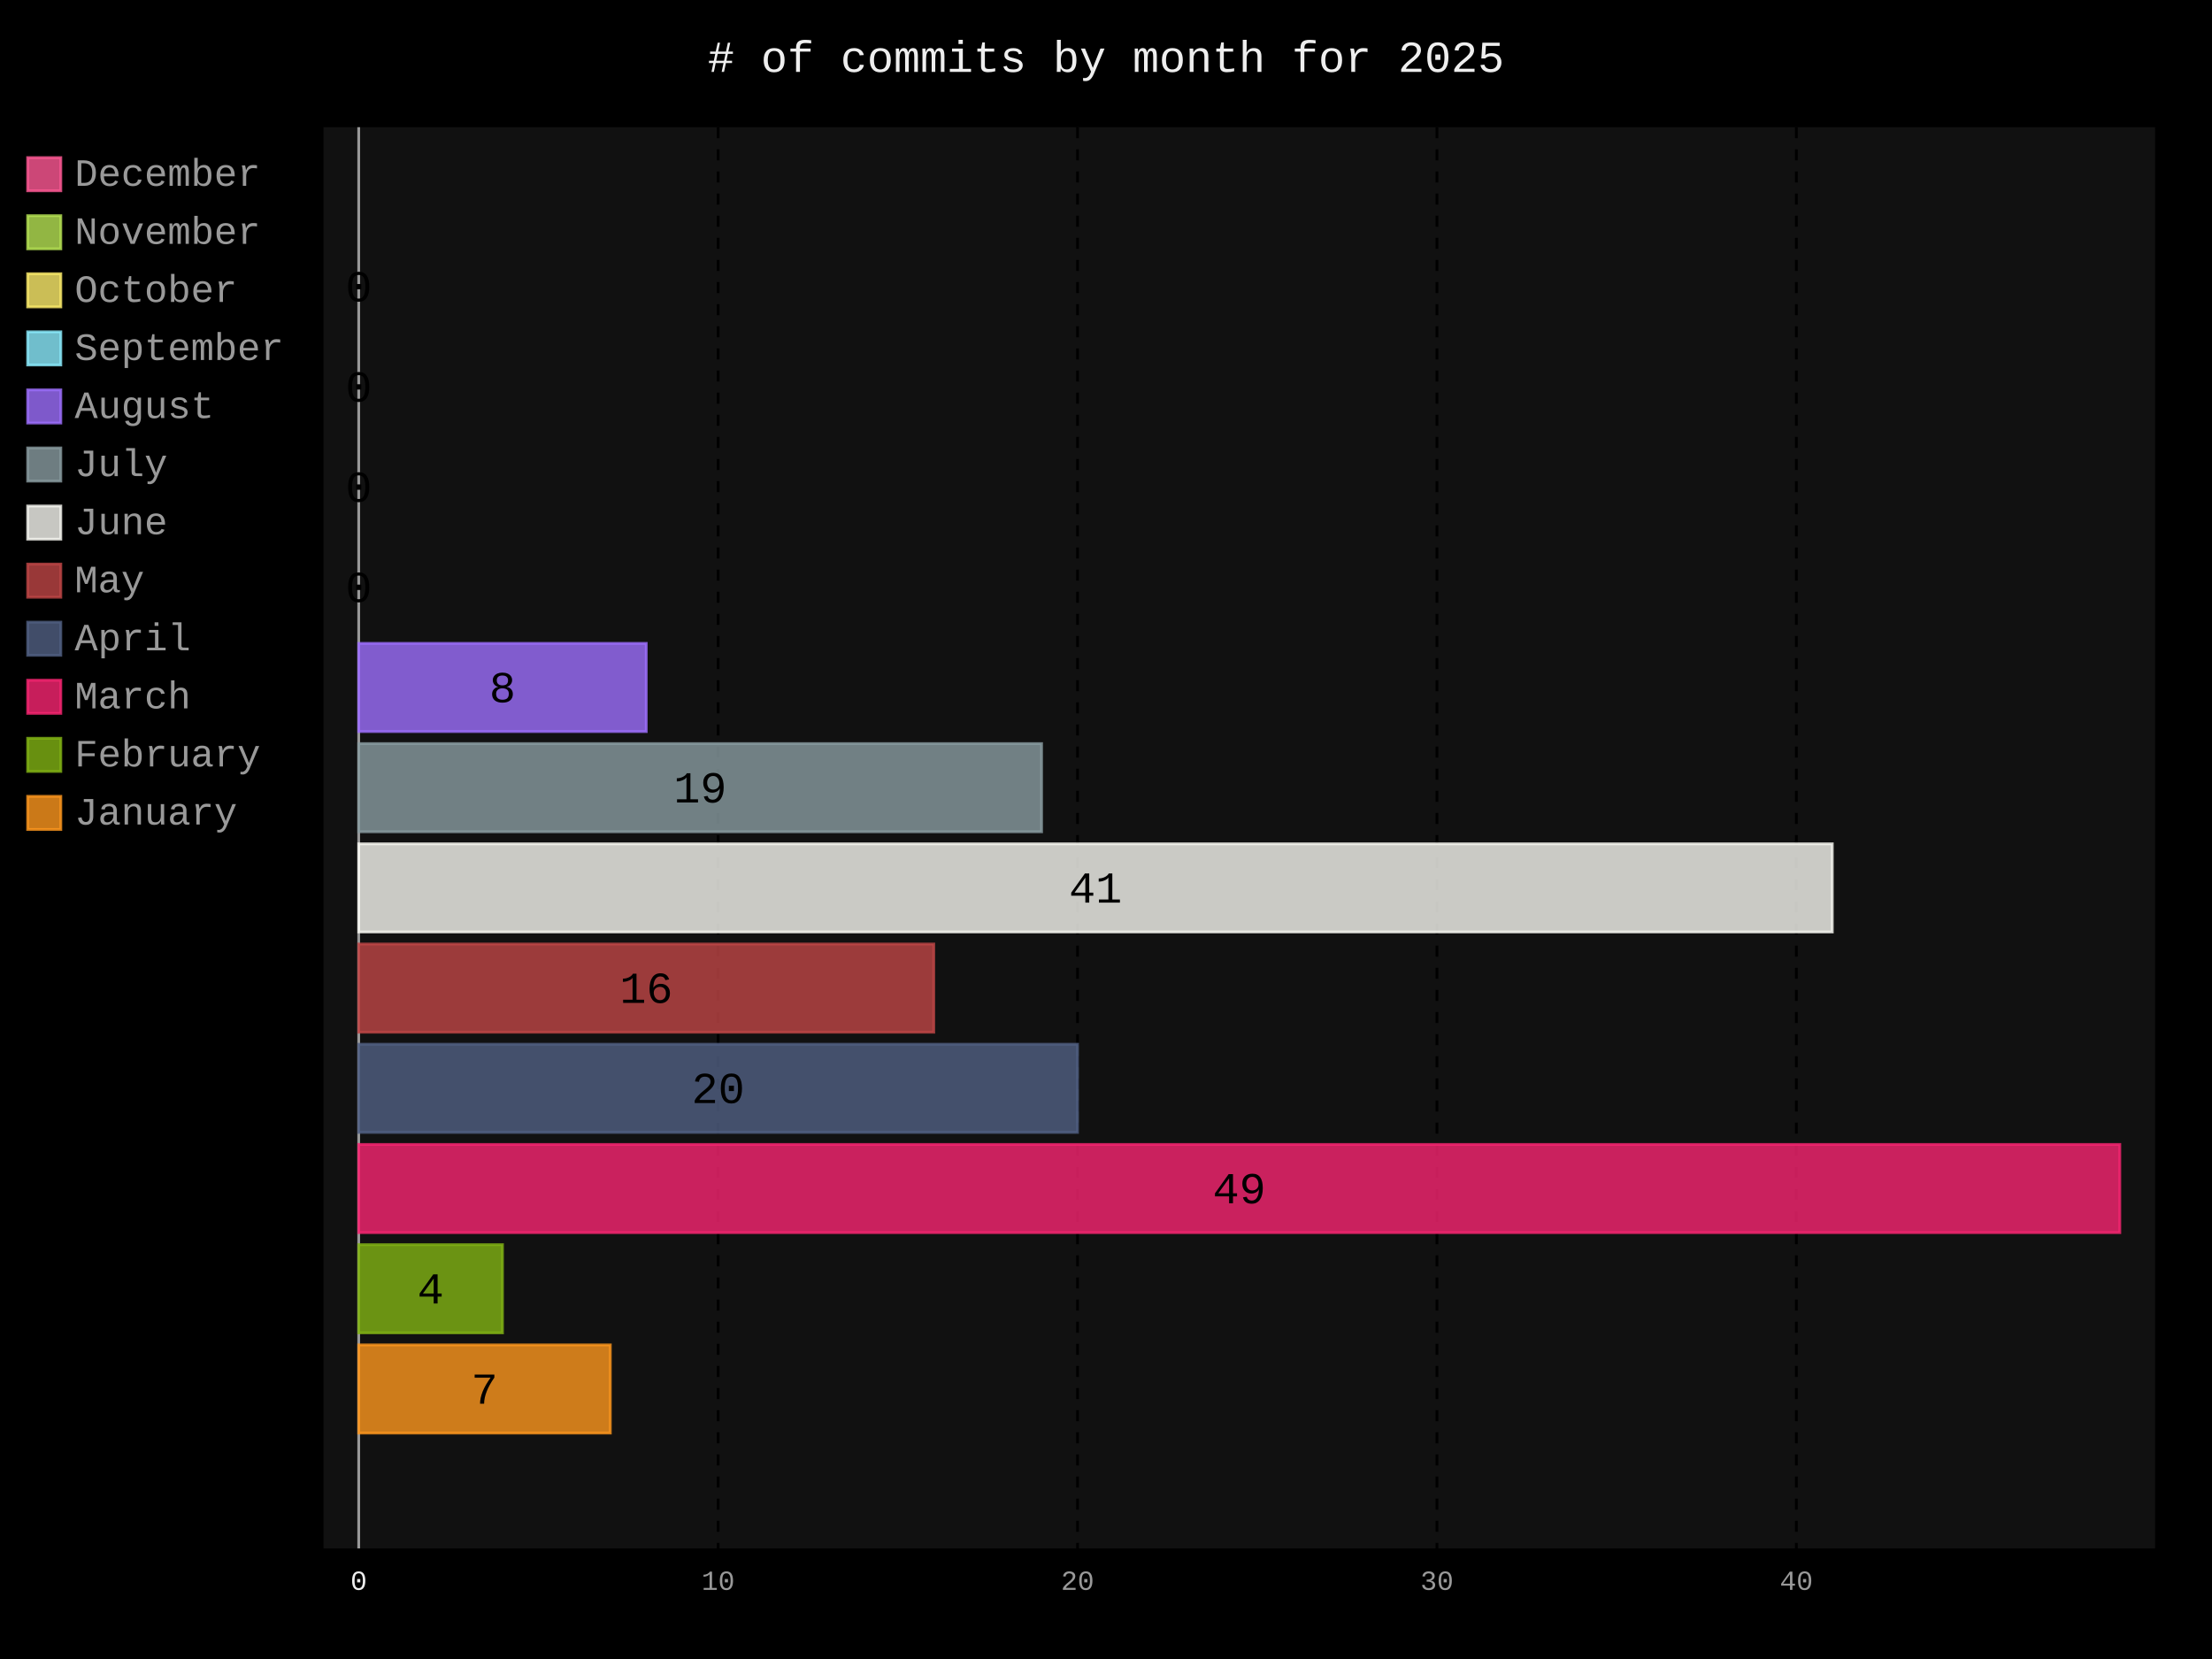
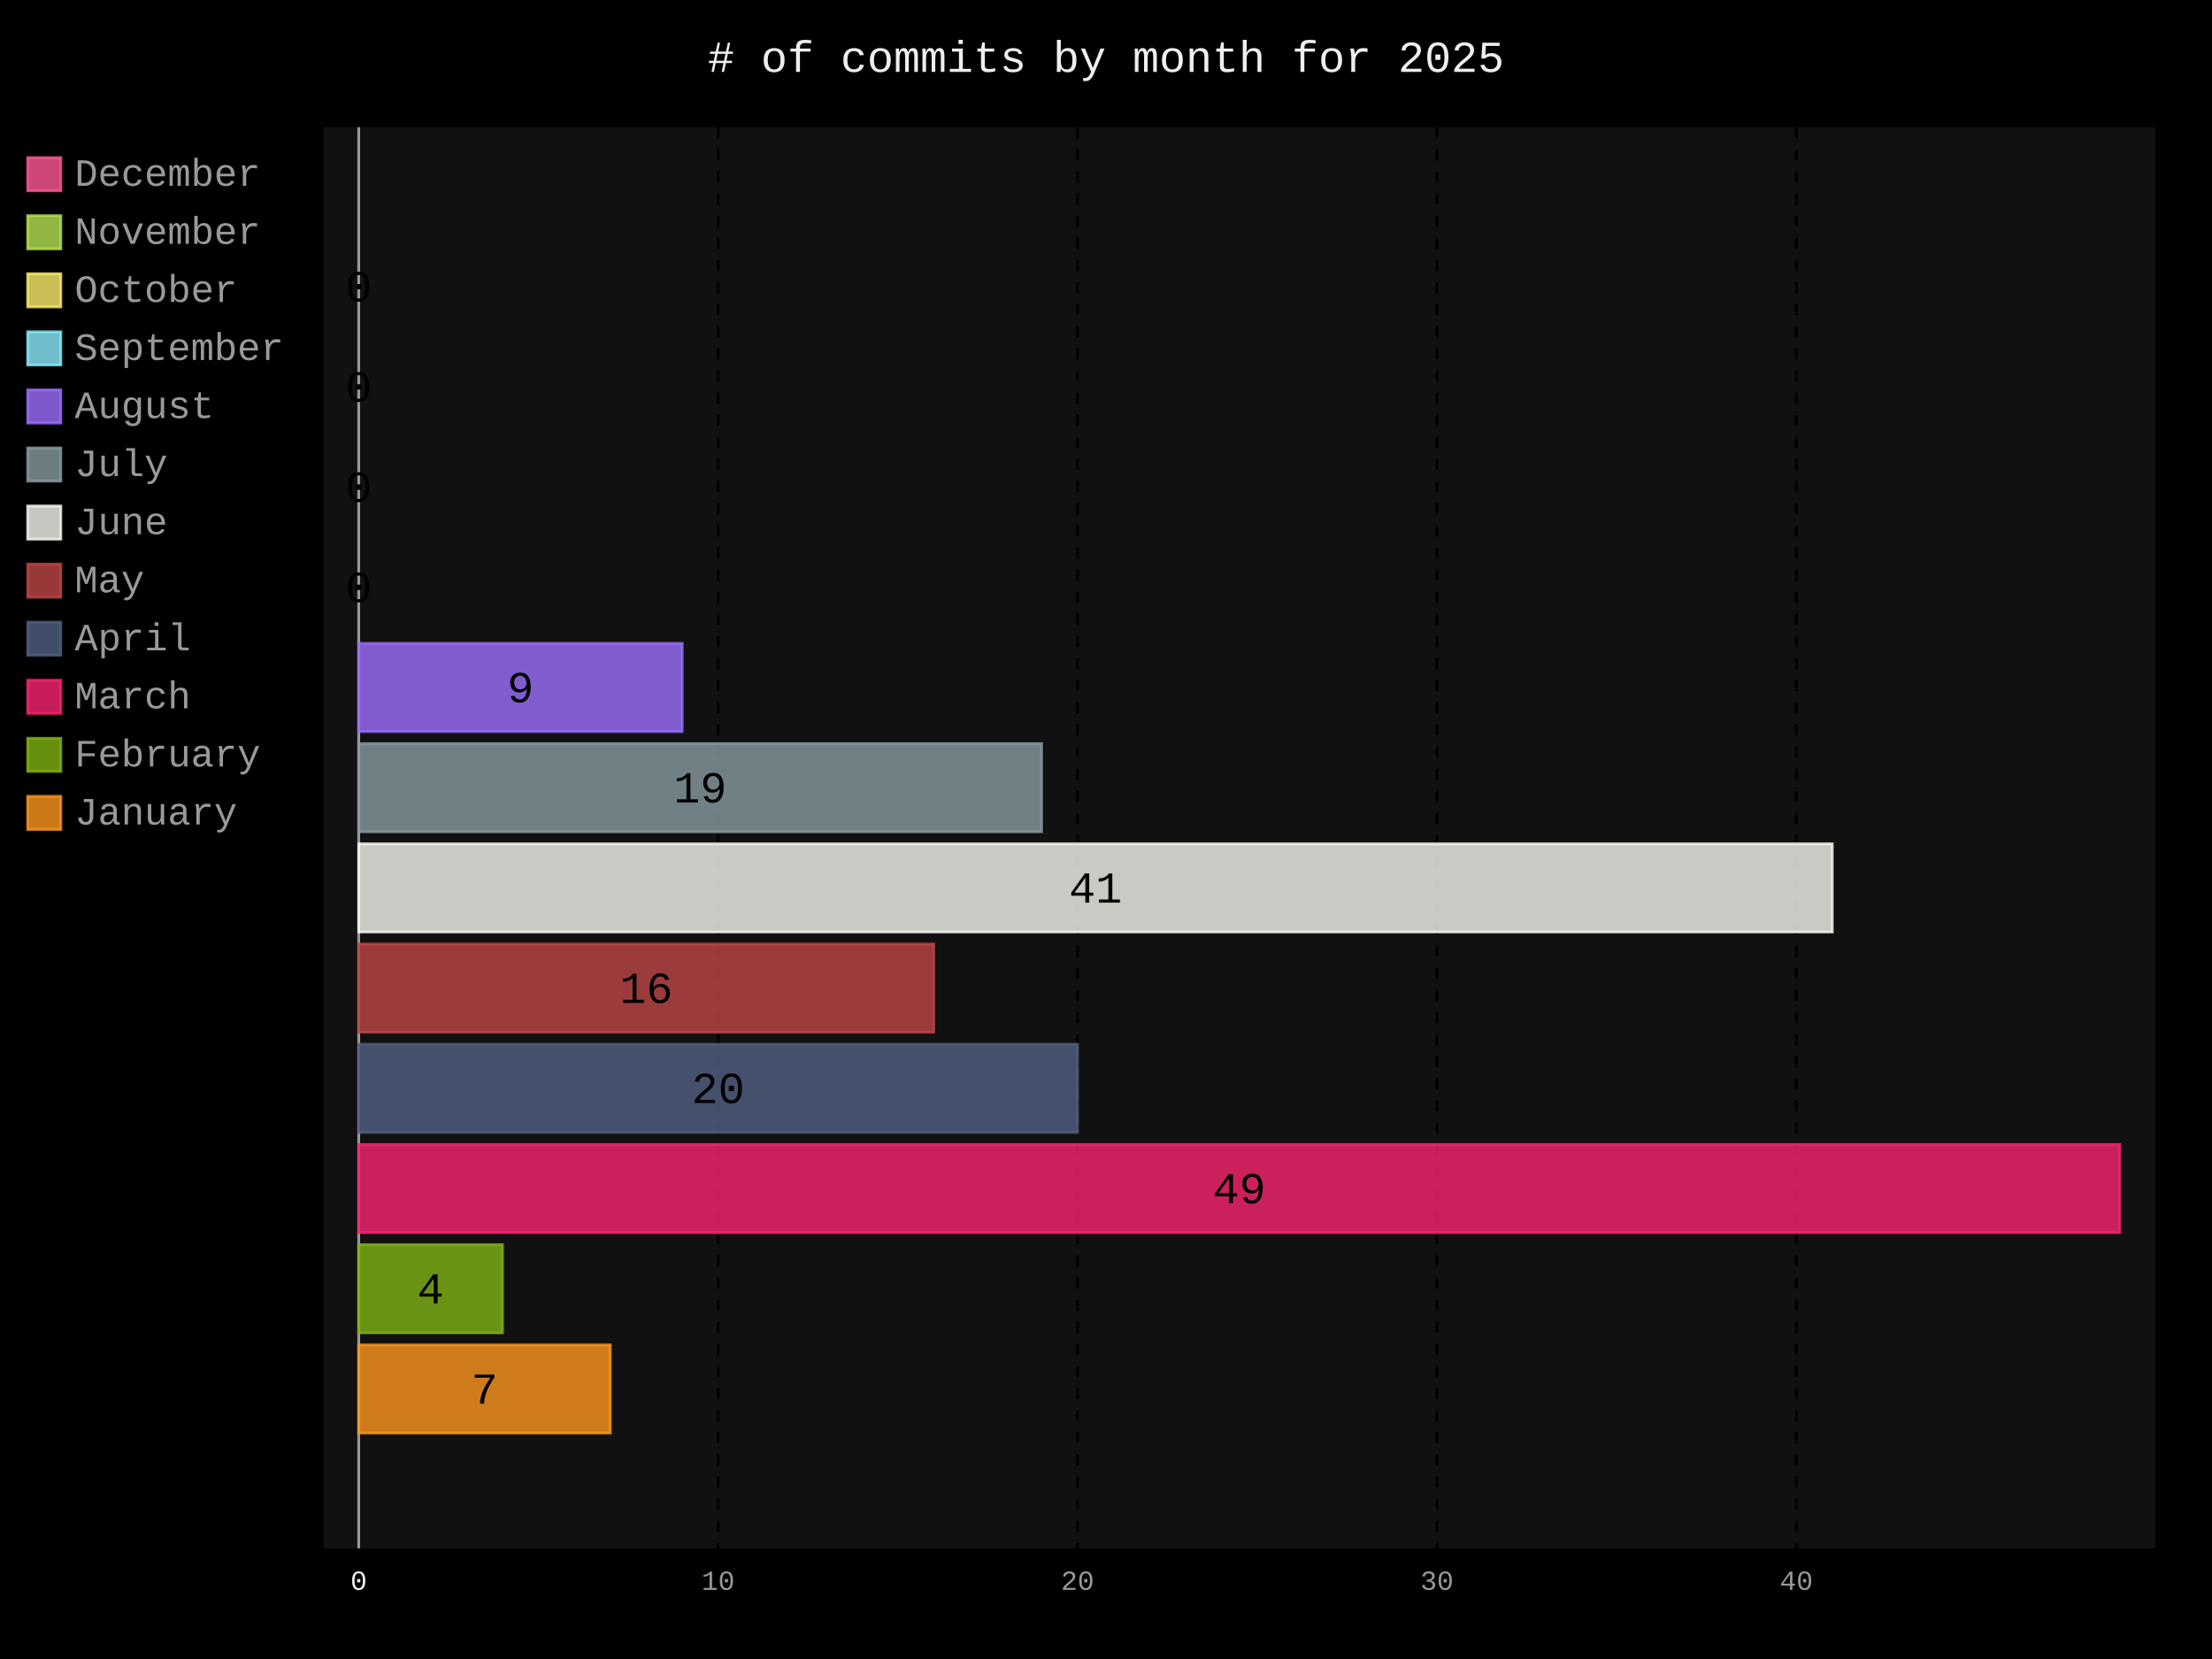
- <svg xmlns="http://www.w3.org/2000/svg" id="chart-ea6c69ba-9f2b-4f3f-91ac-5b44c53c3f7c" class="pygal-chart" viewBox="0 0 800 600">
+ <svg xmlns="http://www.w3.org/2000/svg" id="chart-ccdc4a74-6aa3-48b6-9986-2e81ab4ccd51" class="pygal-chart" viewBox="0 0 800 600">
  <defs>
-     <style type="text/css">#chart-ea6c69ba-9f2b-4f3f-91ac-5b44c53c3f7c{-webkit-user-select:none;-webkit-font-smoothing:antialiased;font-family:Consolas,"Liberation Mono",Menlo,Courier,monospace}#chart-ea6c69ba-9f2b-4f3f-91ac-5b44c53c3f7c .title{font-family:Consolas,"Liberation Mono",Menlo,Courier,monospace;font-size:16px}#chart-ea6c69ba-9f2b-4f3f-91ac-5b44c53c3f7c .legends .legend text{font-family:Consolas,"Liberation Mono",Menlo,Courier,monospace;font-size:14px}#chart-ea6c69ba-9f2b-4f3f-91ac-5b44c53c3f7c .axis text{font-family:Consolas,"Liberation Mono",Menlo,Courier,monospace;font-size:10px}#chart-ea6c69ba-9f2b-4f3f-91ac-5b44c53c3f7c .axis text.major{font-family:Consolas,"Liberation Mono",Menlo,Courier,monospace;font-size:10px}#chart-ea6c69ba-9f2b-4f3f-91ac-5b44c53c3f7c .text-overlay text.value{font-family:Consolas,"Liberation Mono",Menlo,Courier,monospace;font-size:16px}#chart-ea6c69ba-9f2b-4f3f-91ac-5b44c53c3f7c .text-overlay text.label{font-family:Consolas,"Liberation Mono",Menlo,Courier,monospace;font-size:10px}#chart-ea6c69ba-9f2b-4f3f-91ac-5b44c53c3f7c .tooltip{font-family:Consolas,"Liberation Mono",Menlo,Courier,monospace;font-size:14px}#chart-ea6c69ba-9f2b-4f3f-91ac-5b44c53c3f7c text.no_data{font-family:Consolas,"Liberation Mono",Menlo,Courier,monospace;font-size:64px}
- #chart-ea6c69ba-9f2b-4f3f-91ac-5b44c53c3f7c{background-color:black}#chart-ea6c69ba-9f2b-4f3f-91ac-5b44c53c3f7c path,#chart-ea6c69ba-9f2b-4f3f-91ac-5b44c53c3f7c line,#chart-ea6c69ba-9f2b-4f3f-91ac-5b44c53c3f7c rect,#chart-ea6c69ba-9f2b-4f3f-91ac-5b44c53c3f7c circle{-webkit-transition:250ms;-moz-transition:250ms;transition:250ms}#chart-ea6c69ba-9f2b-4f3f-91ac-5b44c53c3f7c .graph &gt; .background{fill:black}#chart-ea6c69ba-9f2b-4f3f-91ac-5b44c53c3f7c .plot &gt; .background{fill:#111}#chart-ea6c69ba-9f2b-4f3f-91ac-5b44c53c3f7c .graph{fill:#999}#chart-ea6c69ba-9f2b-4f3f-91ac-5b44c53c3f7c text.no_data{fill:#eee}#chart-ea6c69ba-9f2b-4f3f-91ac-5b44c53c3f7c .title{fill:#eee}#chart-ea6c69ba-9f2b-4f3f-91ac-5b44c53c3f7c .legends .legend text{fill:#999}#chart-ea6c69ba-9f2b-4f3f-91ac-5b44c53c3f7c .legends .legend:hover text{fill:#eee}#chart-ea6c69ba-9f2b-4f3f-91ac-5b44c53c3f7c .axis .line{stroke:#eee}#chart-ea6c69ba-9f2b-4f3f-91ac-5b44c53c3f7c .axis .guide.line{stroke:#555}#chart-ea6c69ba-9f2b-4f3f-91ac-5b44c53c3f7c .axis .major.line{stroke:#999}#chart-ea6c69ba-9f2b-4f3f-91ac-5b44c53c3f7c .axis text.major{fill:#eee}#chart-ea6c69ba-9f2b-4f3f-91ac-5b44c53c3f7c .axis.y .guides:hover .guide.line,#chart-ea6c69ba-9f2b-4f3f-91ac-5b44c53c3f7c .line-graph .axis.x .guides:hover .guide.line,#chart-ea6c69ba-9f2b-4f3f-91ac-5b44c53c3f7c .stackedline-graph .axis.x .guides:hover .guide.line,#chart-ea6c69ba-9f2b-4f3f-91ac-5b44c53c3f7c .xy-graph .axis.x .guides:hover .guide.line{stroke:#eee}#chart-ea6c69ba-9f2b-4f3f-91ac-5b44c53c3f7c .axis .guides:hover text{fill:#eee}#chart-ea6c69ba-9f2b-4f3f-91ac-5b44c53c3f7c .reactive{fill-opacity:.8;stroke-opacity:.8;stroke-width:1}#chart-ea6c69ba-9f2b-4f3f-91ac-5b44c53c3f7c .ci{stroke:#999}#chart-ea6c69ba-9f2b-4f3f-91ac-5b44c53c3f7c .reactive.active,#chart-ea6c69ba-9f2b-4f3f-91ac-5b44c53c3f7c .active .reactive{fill-opacity:.4;stroke-opacity:.9;stroke-width:4}#chart-ea6c69ba-9f2b-4f3f-91ac-5b44c53c3f7c .ci .reactive.active{stroke-width:1.5}#chart-ea6c69ba-9f2b-4f3f-91ac-5b44c53c3f7c .series text{fill:#eee}#chart-ea6c69ba-9f2b-4f3f-91ac-5b44c53c3f7c .tooltip rect{fill:#111;stroke:#eee;-webkit-transition:opacity 250ms;-moz-transition:opacity 250ms;transition:opacity 250ms}#chart-ea6c69ba-9f2b-4f3f-91ac-5b44c53c3f7c .tooltip .label{fill:#999}#chart-ea6c69ba-9f2b-4f3f-91ac-5b44c53c3f7c .tooltip .label{fill:#999}#chart-ea6c69ba-9f2b-4f3f-91ac-5b44c53c3f7c .tooltip .legend{font-size:.8em;fill:#555}#chart-ea6c69ba-9f2b-4f3f-91ac-5b44c53c3f7c .tooltip .x_label{font-size:.6em;fill:#eee}#chart-ea6c69ba-9f2b-4f3f-91ac-5b44c53c3f7c .tooltip .xlink{font-size:.5em;text-decoration:underline}#chart-ea6c69ba-9f2b-4f3f-91ac-5b44c53c3f7c .tooltip .value{font-size:1.5em}#chart-ea6c69ba-9f2b-4f3f-91ac-5b44c53c3f7c .bound{font-size:.5em}#chart-ea6c69ba-9f2b-4f3f-91ac-5b44c53c3f7c .max-value{font-size:.75em;fill:#555}#chart-ea6c69ba-9f2b-4f3f-91ac-5b44c53c3f7c .map-element{fill:#111;stroke:#555 !important}#chart-ea6c69ba-9f2b-4f3f-91ac-5b44c53c3f7c .map-element .reactive{fill-opacity:inherit;stroke-opacity:inherit}#chart-ea6c69ba-9f2b-4f3f-91ac-5b44c53c3f7c .color-0,#chart-ea6c69ba-9f2b-4f3f-91ac-5b44c53c3f7c .color-0 a:visited{stroke:#ff5995;fill:#ff5995}#chart-ea6c69ba-9f2b-4f3f-91ac-5b44c53c3f7c .color-1,#chart-ea6c69ba-9f2b-4f3f-91ac-5b44c53c3f7c .color-1 a:visited{stroke:#b6e354;fill:#b6e354}#chart-ea6c69ba-9f2b-4f3f-91ac-5b44c53c3f7c .color-2,#chart-ea6c69ba-9f2b-4f3f-91ac-5b44c53c3f7c .color-2 a:visited{stroke:#feed6c;fill:#feed6c}#chart-ea6c69ba-9f2b-4f3f-91ac-5b44c53c3f7c .color-3,#chart-ea6c69ba-9f2b-4f3f-91ac-5b44c53c3f7c .color-3 a:visited{stroke:#8cedff;fill:#8cedff}#chart-ea6c69ba-9f2b-4f3f-91ac-5b44c53c3f7c .color-4,#chart-ea6c69ba-9f2b-4f3f-91ac-5b44c53c3f7c .color-4 a:visited{stroke:#9e6ffe;fill:#9e6ffe}#chart-ea6c69ba-9f2b-4f3f-91ac-5b44c53c3f7c .color-5,#chart-ea6c69ba-9f2b-4f3f-91ac-5b44c53c3f7c .color-5 a:visited{stroke:#899ca1;fill:#899ca1}#chart-ea6c69ba-9f2b-4f3f-91ac-5b44c53c3f7c .color-6,#chart-ea6c69ba-9f2b-4f3f-91ac-5b44c53c3f7c .color-6 a:visited{stroke:#f8f8f2;fill:#f8f8f2}#chart-ea6c69ba-9f2b-4f3f-91ac-5b44c53c3f7c .color-7,#chart-ea6c69ba-9f2b-4f3f-91ac-5b44c53c3f7c .color-7 a:visited{stroke:#bf4646;fill:#bf4646}#chart-ea6c69ba-9f2b-4f3f-91ac-5b44c53c3f7c .color-8,#chart-ea6c69ba-9f2b-4f3f-91ac-5b44c53c3f7c .color-8 a:visited{stroke:#516083;fill:#516083}#chart-ea6c69ba-9f2b-4f3f-91ac-5b44c53c3f7c .color-9,#chart-ea6c69ba-9f2b-4f3f-91ac-5b44c53c3f7c .color-9 a:visited{stroke:#f92672;fill:#f92672}#chart-ea6c69ba-9f2b-4f3f-91ac-5b44c53c3f7c .color-10,#chart-ea6c69ba-9f2b-4f3f-91ac-5b44c53c3f7c .color-10 a:visited{stroke:#82b414;fill:#82b414}#chart-ea6c69ba-9f2b-4f3f-91ac-5b44c53c3f7c .color-11,#chart-ea6c69ba-9f2b-4f3f-91ac-5b44c53c3f7c .color-11 a:visited{stroke:#fd971f;fill:#fd971f}#chart-ea6c69ba-9f2b-4f3f-91ac-5b44c53c3f7c .text-overlay .color-0 text{fill:black}#chart-ea6c69ba-9f2b-4f3f-91ac-5b44c53c3f7c .text-overlay .color-1 text{fill:black}#chart-ea6c69ba-9f2b-4f3f-91ac-5b44c53c3f7c .text-overlay .color-2 text{fill:black}#chart-ea6c69ba-9f2b-4f3f-91ac-5b44c53c3f7c .text-overlay .color-3 text{fill:black}#chart-ea6c69ba-9f2b-4f3f-91ac-5b44c53c3f7c .text-overlay .color-4 text{fill:black}#chart-ea6c69ba-9f2b-4f3f-91ac-5b44c53c3f7c .text-overlay .color-5 text{fill:black}#chart-ea6c69ba-9f2b-4f3f-91ac-5b44c53c3f7c .text-overlay .color-6 text{fill:black}#chart-ea6c69ba-9f2b-4f3f-91ac-5b44c53c3f7c .text-overlay .color-7 text{fill:black}#chart-ea6c69ba-9f2b-4f3f-91ac-5b44c53c3f7c .text-overlay .color-8 text{fill:black}#chart-ea6c69ba-9f2b-4f3f-91ac-5b44c53c3f7c .text-overlay .color-9 text{fill:black}#chart-ea6c69ba-9f2b-4f3f-91ac-5b44c53c3f7c .text-overlay .color-10 text{fill:black}#chart-ea6c69ba-9f2b-4f3f-91ac-5b44c53c3f7c .text-overlay .color-11 text{fill:black}
- #chart-ea6c69ba-9f2b-4f3f-91ac-5b44c53c3f7c text.no_data{text-anchor:middle}#chart-ea6c69ba-9f2b-4f3f-91ac-5b44c53c3f7c .guide.line{fill:none}#chart-ea6c69ba-9f2b-4f3f-91ac-5b44c53c3f7c .centered{text-anchor:middle}#chart-ea6c69ba-9f2b-4f3f-91ac-5b44c53c3f7c .title{text-anchor:middle}#chart-ea6c69ba-9f2b-4f3f-91ac-5b44c53c3f7c .legends .legend text{fill-opacity:1}#chart-ea6c69ba-9f2b-4f3f-91ac-5b44c53c3f7c .axis.x text{text-anchor:middle}#chart-ea6c69ba-9f2b-4f3f-91ac-5b44c53c3f7c .axis.x:not(.web) text[transform]{text-anchor:start}#chart-ea6c69ba-9f2b-4f3f-91ac-5b44c53c3f7c .axis.x:not(.web) text[transform].backwards{text-anchor:end}#chart-ea6c69ba-9f2b-4f3f-91ac-5b44c53c3f7c .axis.y text{text-anchor:end}#chart-ea6c69ba-9f2b-4f3f-91ac-5b44c53c3f7c .axis.y text[transform].backwards{text-anchor:start}#chart-ea6c69ba-9f2b-4f3f-91ac-5b44c53c3f7c .axis.y2 text{text-anchor:start}#chart-ea6c69ba-9f2b-4f3f-91ac-5b44c53c3f7c .axis.y2 text[transform].backwards{text-anchor:end}#chart-ea6c69ba-9f2b-4f3f-91ac-5b44c53c3f7c .axis .guide.line{stroke-dasharray:4,4;stroke:black}#chart-ea6c69ba-9f2b-4f3f-91ac-5b44c53c3f7c .axis .major.guide.line{stroke-dasharray:6,6;stroke:black}#chart-ea6c69ba-9f2b-4f3f-91ac-5b44c53c3f7c .horizontal .axis.y .guide.line,#chart-ea6c69ba-9f2b-4f3f-91ac-5b44c53c3f7c .horizontal .axis.y2 .guide.line,#chart-ea6c69ba-9f2b-4f3f-91ac-5b44c53c3f7c .vertical .axis.x .guide.line{opacity:0}#chart-ea6c69ba-9f2b-4f3f-91ac-5b44c53c3f7c .horizontal .axis.always_show .guide.line,#chart-ea6c69ba-9f2b-4f3f-91ac-5b44c53c3f7c .vertical .axis.always_show .guide.line{opacity:1 !important}#chart-ea6c69ba-9f2b-4f3f-91ac-5b44c53c3f7c .axis.y .guides:hover .guide.line,#chart-ea6c69ba-9f2b-4f3f-91ac-5b44c53c3f7c .axis.y2 .guides:hover .guide.line,#chart-ea6c69ba-9f2b-4f3f-91ac-5b44c53c3f7c .axis.x .guides:hover .guide.line{opacity:1}#chart-ea6c69ba-9f2b-4f3f-91ac-5b44c53c3f7c .axis .guides:hover text{opacity:1}#chart-ea6c69ba-9f2b-4f3f-91ac-5b44c53c3f7c .nofill{fill:none}#chart-ea6c69ba-9f2b-4f3f-91ac-5b44c53c3f7c .subtle-fill{fill-opacity:.2}#chart-ea6c69ba-9f2b-4f3f-91ac-5b44c53c3f7c .dot{stroke-width:1px;fill-opacity:1;stroke-opacity:1}#chart-ea6c69ba-9f2b-4f3f-91ac-5b44c53c3f7c .dot.active{stroke-width:5px}#chart-ea6c69ba-9f2b-4f3f-91ac-5b44c53c3f7c .dot.negative{fill:transparent}#chart-ea6c69ba-9f2b-4f3f-91ac-5b44c53c3f7c text,#chart-ea6c69ba-9f2b-4f3f-91ac-5b44c53c3f7c tspan{stroke:none !important}#chart-ea6c69ba-9f2b-4f3f-91ac-5b44c53c3f7c .series text.active{opacity:1}#chart-ea6c69ba-9f2b-4f3f-91ac-5b44c53c3f7c .tooltip rect{fill-opacity:.95;stroke-width:.5}#chart-ea6c69ba-9f2b-4f3f-91ac-5b44c53c3f7c .tooltip text{fill-opacity:1}#chart-ea6c69ba-9f2b-4f3f-91ac-5b44c53c3f7c .showable{visibility:hidden}#chart-ea6c69ba-9f2b-4f3f-91ac-5b44c53c3f7c .showable.shown{visibility:visible}#chart-ea6c69ba-9f2b-4f3f-91ac-5b44c53c3f7c .gauge-background{fill:rgba(229,229,229,1);stroke:none}#chart-ea6c69ba-9f2b-4f3f-91ac-5b44c53c3f7c .bg-lines{stroke:black;stroke-width:2px}</style>
+     <style type="text/css">#chart-ccdc4a74-6aa3-48b6-9986-2e81ab4ccd51{-webkit-user-select:none;-webkit-font-smoothing:antialiased;font-family:Consolas,"Liberation Mono",Menlo,Courier,monospace}#chart-ccdc4a74-6aa3-48b6-9986-2e81ab4ccd51 .title{font-family:Consolas,"Liberation Mono",Menlo,Courier,monospace;font-size:16px}#chart-ccdc4a74-6aa3-48b6-9986-2e81ab4ccd51 .legends .legend text{font-family:Consolas,"Liberation Mono",Menlo,Courier,monospace;font-size:14px}#chart-ccdc4a74-6aa3-48b6-9986-2e81ab4ccd51 .axis text{font-family:Consolas,"Liberation Mono",Menlo,Courier,monospace;font-size:10px}#chart-ccdc4a74-6aa3-48b6-9986-2e81ab4ccd51 .axis text.major{font-family:Consolas,"Liberation Mono",Menlo,Courier,monospace;font-size:10px}#chart-ccdc4a74-6aa3-48b6-9986-2e81ab4ccd51 .text-overlay text.value{font-family:Consolas,"Liberation Mono",Menlo,Courier,monospace;font-size:16px}#chart-ccdc4a74-6aa3-48b6-9986-2e81ab4ccd51 .text-overlay text.label{font-family:Consolas,"Liberation Mono",Menlo,Courier,monospace;font-size:10px}#chart-ccdc4a74-6aa3-48b6-9986-2e81ab4ccd51 .tooltip{font-family:Consolas,"Liberation Mono",Menlo,Courier,monospace;font-size:14px}#chart-ccdc4a74-6aa3-48b6-9986-2e81ab4ccd51 text.no_data{font-family:Consolas,"Liberation Mono",Menlo,Courier,monospace;font-size:64px}
+ #chart-ccdc4a74-6aa3-48b6-9986-2e81ab4ccd51{background-color:black}#chart-ccdc4a74-6aa3-48b6-9986-2e81ab4ccd51 path,#chart-ccdc4a74-6aa3-48b6-9986-2e81ab4ccd51 line,#chart-ccdc4a74-6aa3-48b6-9986-2e81ab4ccd51 rect,#chart-ccdc4a74-6aa3-48b6-9986-2e81ab4ccd51 circle{-webkit-transition:250ms;-moz-transition:250ms;transition:250ms}#chart-ccdc4a74-6aa3-48b6-9986-2e81ab4ccd51 .graph &gt; .background{fill:black}#chart-ccdc4a74-6aa3-48b6-9986-2e81ab4ccd51 .plot &gt; .background{fill:#111}#chart-ccdc4a74-6aa3-48b6-9986-2e81ab4ccd51 .graph{fill:#999}#chart-ccdc4a74-6aa3-48b6-9986-2e81ab4ccd51 text.no_data{fill:#eee}#chart-ccdc4a74-6aa3-48b6-9986-2e81ab4ccd51 .title{fill:#eee}#chart-ccdc4a74-6aa3-48b6-9986-2e81ab4ccd51 .legends .legend text{fill:#999}#chart-ccdc4a74-6aa3-48b6-9986-2e81ab4ccd51 .legends .legend:hover text{fill:#eee}#chart-ccdc4a74-6aa3-48b6-9986-2e81ab4ccd51 .axis .line{stroke:#eee}#chart-ccdc4a74-6aa3-48b6-9986-2e81ab4ccd51 .axis .guide.line{stroke:#555}#chart-ccdc4a74-6aa3-48b6-9986-2e81ab4ccd51 .axis .major.line{stroke:#999}#chart-ccdc4a74-6aa3-48b6-9986-2e81ab4ccd51 .axis text.major{fill:#eee}#chart-ccdc4a74-6aa3-48b6-9986-2e81ab4ccd51 .axis.y .guides:hover .guide.line,#chart-ccdc4a74-6aa3-48b6-9986-2e81ab4ccd51 .line-graph .axis.x .guides:hover .guide.line,#chart-ccdc4a74-6aa3-48b6-9986-2e81ab4ccd51 .stackedline-graph .axis.x .guides:hover .guide.line,#chart-ccdc4a74-6aa3-48b6-9986-2e81ab4ccd51 .xy-graph .axis.x .guides:hover .guide.line{stroke:#eee}#chart-ccdc4a74-6aa3-48b6-9986-2e81ab4ccd51 .axis .guides:hover text{fill:#eee}#chart-ccdc4a74-6aa3-48b6-9986-2e81ab4ccd51 .reactive{fill-opacity:.8;stroke-opacity:.8;stroke-width:1}#chart-ccdc4a74-6aa3-48b6-9986-2e81ab4ccd51 .ci{stroke:#999}#chart-ccdc4a74-6aa3-48b6-9986-2e81ab4ccd51 .reactive.active,#chart-ccdc4a74-6aa3-48b6-9986-2e81ab4ccd51 .active .reactive{fill-opacity:.4;stroke-opacity:.9;stroke-width:4}#chart-ccdc4a74-6aa3-48b6-9986-2e81ab4ccd51 .ci .reactive.active{stroke-width:1.5}#chart-ccdc4a74-6aa3-48b6-9986-2e81ab4ccd51 .series text{fill:#eee}#chart-ccdc4a74-6aa3-48b6-9986-2e81ab4ccd51 .tooltip rect{fill:#111;stroke:#eee;-webkit-transition:opacity 250ms;-moz-transition:opacity 250ms;transition:opacity 250ms}#chart-ccdc4a74-6aa3-48b6-9986-2e81ab4ccd51 .tooltip .label{fill:#999}#chart-ccdc4a74-6aa3-48b6-9986-2e81ab4ccd51 .tooltip .label{fill:#999}#chart-ccdc4a74-6aa3-48b6-9986-2e81ab4ccd51 .tooltip .legend{font-size:.8em;fill:#555}#chart-ccdc4a74-6aa3-48b6-9986-2e81ab4ccd51 .tooltip .x_label{font-size:.6em;fill:#eee}#chart-ccdc4a74-6aa3-48b6-9986-2e81ab4ccd51 .tooltip .xlink{font-size:.5em;text-decoration:underline}#chart-ccdc4a74-6aa3-48b6-9986-2e81ab4ccd51 .tooltip .value{font-size:1.5em}#chart-ccdc4a74-6aa3-48b6-9986-2e81ab4ccd51 .bound{font-size:.5em}#chart-ccdc4a74-6aa3-48b6-9986-2e81ab4ccd51 .max-value{font-size:.75em;fill:#555}#chart-ccdc4a74-6aa3-48b6-9986-2e81ab4ccd51 .map-element{fill:#111;stroke:#555 !important}#chart-ccdc4a74-6aa3-48b6-9986-2e81ab4ccd51 .map-element .reactive{fill-opacity:inherit;stroke-opacity:inherit}#chart-ccdc4a74-6aa3-48b6-9986-2e81ab4ccd51 .color-0,#chart-ccdc4a74-6aa3-48b6-9986-2e81ab4ccd51 .color-0 a:visited{stroke:#ff5995;fill:#ff5995}#chart-ccdc4a74-6aa3-48b6-9986-2e81ab4ccd51 .color-1,#chart-ccdc4a74-6aa3-48b6-9986-2e81ab4ccd51 .color-1 a:visited{stroke:#b6e354;fill:#b6e354}#chart-ccdc4a74-6aa3-48b6-9986-2e81ab4ccd51 .color-2,#chart-ccdc4a74-6aa3-48b6-9986-2e81ab4ccd51 .color-2 a:visited{stroke:#feed6c;fill:#feed6c}#chart-ccdc4a74-6aa3-48b6-9986-2e81ab4ccd51 .color-3,#chart-ccdc4a74-6aa3-48b6-9986-2e81ab4ccd51 .color-3 a:visited{stroke:#8cedff;fill:#8cedff}#chart-ccdc4a74-6aa3-48b6-9986-2e81ab4ccd51 .color-4,#chart-ccdc4a74-6aa3-48b6-9986-2e81ab4ccd51 .color-4 a:visited{stroke:#9e6ffe;fill:#9e6ffe}#chart-ccdc4a74-6aa3-48b6-9986-2e81ab4ccd51 .color-5,#chart-ccdc4a74-6aa3-48b6-9986-2e81ab4ccd51 .color-5 a:visited{stroke:#899ca1;fill:#899ca1}#chart-ccdc4a74-6aa3-48b6-9986-2e81ab4ccd51 .color-6,#chart-ccdc4a74-6aa3-48b6-9986-2e81ab4ccd51 .color-6 a:visited{stroke:#f8f8f2;fill:#f8f8f2}#chart-ccdc4a74-6aa3-48b6-9986-2e81ab4ccd51 .color-7,#chart-ccdc4a74-6aa3-48b6-9986-2e81ab4ccd51 .color-7 a:visited{stroke:#bf4646;fill:#bf4646}#chart-ccdc4a74-6aa3-48b6-9986-2e81ab4ccd51 .color-8,#chart-ccdc4a74-6aa3-48b6-9986-2e81ab4ccd51 .color-8 a:visited{stroke:#516083;fill:#516083}#chart-ccdc4a74-6aa3-48b6-9986-2e81ab4ccd51 .color-9,#chart-ccdc4a74-6aa3-48b6-9986-2e81ab4ccd51 .color-9 a:visited{stroke:#f92672;fill:#f92672}#chart-ccdc4a74-6aa3-48b6-9986-2e81ab4ccd51 .color-10,#chart-ccdc4a74-6aa3-48b6-9986-2e81ab4ccd51 .color-10 a:visited{stroke:#82b414;fill:#82b414}#chart-ccdc4a74-6aa3-48b6-9986-2e81ab4ccd51 .color-11,#chart-ccdc4a74-6aa3-48b6-9986-2e81ab4ccd51 .color-11 a:visited{stroke:#fd971f;fill:#fd971f}#chart-ccdc4a74-6aa3-48b6-9986-2e81ab4ccd51 .text-overlay .color-0 text{fill:black}#chart-ccdc4a74-6aa3-48b6-9986-2e81ab4ccd51 .text-overlay .color-1 text{fill:black}#chart-ccdc4a74-6aa3-48b6-9986-2e81ab4ccd51 .text-overlay .color-2 text{fill:black}#chart-ccdc4a74-6aa3-48b6-9986-2e81ab4ccd51 .text-overlay .color-3 text{fill:black}#chart-ccdc4a74-6aa3-48b6-9986-2e81ab4ccd51 .text-overlay .color-4 text{fill:black}#chart-ccdc4a74-6aa3-48b6-9986-2e81ab4ccd51 .text-overlay .color-5 text{fill:black}#chart-ccdc4a74-6aa3-48b6-9986-2e81ab4ccd51 .text-overlay .color-6 text{fill:black}#chart-ccdc4a74-6aa3-48b6-9986-2e81ab4ccd51 .text-overlay .color-7 text{fill:black}#chart-ccdc4a74-6aa3-48b6-9986-2e81ab4ccd51 .text-overlay .color-8 text{fill:black}#chart-ccdc4a74-6aa3-48b6-9986-2e81ab4ccd51 .text-overlay .color-9 text{fill:black}#chart-ccdc4a74-6aa3-48b6-9986-2e81ab4ccd51 .text-overlay .color-10 text{fill:black}#chart-ccdc4a74-6aa3-48b6-9986-2e81ab4ccd51 .text-overlay .color-11 text{fill:black}
+ #chart-ccdc4a74-6aa3-48b6-9986-2e81ab4ccd51 text.no_data{text-anchor:middle}#chart-ccdc4a74-6aa3-48b6-9986-2e81ab4ccd51 .guide.line{fill:none}#chart-ccdc4a74-6aa3-48b6-9986-2e81ab4ccd51 .centered{text-anchor:middle}#chart-ccdc4a74-6aa3-48b6-9986-2e81ab4ccd51 .title{text-anchor:middle}#chart-ccdc4a74-6aa3-48b6-9986-2e81ab4ccd51 .legends .legend text{fill-opacity:1}#chart-ccdc4a74-6aa3-48b6-9986-2e81ab4ccd51 .axis.x text{text-anchor:middle}#chart-ccdc4a74-6aa3-48b6-9986-2e81ab4ccd51 .axis.x:not(.web) text[transform]{text-anchor:start}#chart-ccdc4a74-6aa3-48b6-9986-2e81ab4ccd51 .axis.x:not(.web) text[transform].backwards{text-anchor:end}#chart-ccdc4a74-6aa3-48b6-9986-2e81ab4ccd51 .axis.y text{text-anchor:end}#chart-ccdc4a74-6aa3-48b6-9986-2e81ab4ccd51 .axis.y text[transform].backwards{text-anchor:start}#chart-ccdc4a74-6aa3-48b6-9986-2e81ab4ccd51 .axis.y2 text{text-anchor:start}#chart-ccdc4a74-6aa3-48b6-9986-2e81ab4ccd51 .axis.y2 text[transform].backwards{text-anchor:end}#chart-ccdc4a74-6aa3-48b6-9986-2e81ab4ccd51 .axis .guide.line{stroke-dasharray:4,4;stroke:black}#chart-ccdc4a74-6aa3-48b6-9986-2e81ab4ccd51 .axis .major.guide.line{stroke-dasharray:6,6;stroke:black}#chart-ccdc4a74-6aa3-48b6-9986-2e81ab4ccd51 .horizontal .axis.y .guide.line,#chart-ccdc4a74-6aa3-48b6-9986-2e81ab4ccd51 .horizontal .axis.y2 .guide.line,#chart-ccdc4a74-6aa3-48b6-9986-2e81ab4ccd51 .vertical .axis.x .guide.line{opacity:0}#chart-ccdc4a74-6aa3-48b6-9986-2e81ab4ccd51 .horizontal .axis.always_show .guide.line,#chart-ccdc4a74-6aa3-48b6-9986-2e81ab4ccd51 .vertical .axis.always_show .guide.line{opacity:1 !important}#chart-ccdc4a74-6aa3-48b6-9986-2e81ab4ccd51 .axis.y .guides:hover .guide.line,#chart-ccdc4a74-6aa3-48b6-9986-2e81ab4ccd51 .axis.y2 .guides:hover .guide.line,#chart-ccdc4a74-6aa3-48b6-9986-2e81ab4ccd51 .axis.x .guides:hover .guide.line{opacity:1}#chart-ccdc4a74-6aa3-48b6-9986-2e81ab4ccd51 .axis .guides:hover text{opacity:1}#chart-ccdc4a74-6aa3-48b6-9986-2e81ab4ccd51 .nofill{fill:none}#chart-ccdc4a74-6aa3-48b6-9986-2e81ab4ccd51 .subtle-fill{fill-opacity:.2}#chart-ccdc4a74-6aa3-48b6-9986-2e81ab4ccd51 .dot{stroke-width:1px;fill-opacity:1;stroke-opacity:1}#chart-ccdc4a74-6aa3-48b6-9986-2e81ab4ccd51 .dot.active{stroke-width:5px}#chart-ccdc4a74-6aa3-48b6-9986-2e81ab4ccd51 .dot.negative{fill:transparent}#chart-ccdc4a74-6aa3-48b6-9986-2e81ab4ccd51 text,#chart-ccdc4a74-6aa3-48b6-9986-2e81ab4ccd51 tspan{stroke:none !important}#chart-ccdc4a74-6aa3-48b6-9986-2e81ab4ccd51 .series text.active{opacity:1}#chart-ccdc4a74-6aa3-48b6-9986-2e81ab4ccd51 .tooltip rect{fill-opacity:.95;stroke-width:.5}#chart-ccdc4a74-6aa3-48b6-9986-2e81ab4ccd51 .tooltip text{fill-opacity:1}#chart-ccdc4a74-6aa3-48b6-9986-2e81ab4ccd51 .showable{visibility:hidden}#chart-ccdc4a74-6aa3-48b6-9986-2e81ab4ccd51 .showable.shown{visibility:visible}#chart-ccdc4a74-6aa3-48b6-9986-2e81ab4ccd51 .gauge-background{fill:rgba(229,229,229,1);stroke:none}#chart-ccdc4a74-6aa3-48b6-9986-2e81ab4ccd51 .bg-lines{stroke:black;stroke-width:2px}</style>
  </defs>
  <g class="graph horizontalbar-graph horizontal">
    <rect x="0" y="0" width="800" height="600" class="background" />
    <g transform="translate(117, 46)" class="plot">
      <rect x="0" y="0" width="662.4" height="514" class="background" />
      <g class="axis x always_show">
        <g class="guides">
          <path d="M12.738 0 v514" class="axis major line" />
          <text x="12.738" y="529.0" class="major">0</text>
        </g>
        <g class="guides">
          <path d="M142.723 0 v514" class="guide line" />
          <text x="142.723" y="529.0" class="">10</text>
        </g>
        <g class="guides">
          <path d="M272.707 0 v514" class="guide line" />
          <text x="272.707" y="529.0" class="">20</text>
        </g>
        <g class="guides">
          <path d="M402.691 0 v514" class="guide line" />
          <text x="402.691" y="529.0" class="">30</text>
        </g>
        <g class="guides">
          <path d="M532.676 0 v514" class="guide line" />
          <text x="532.676" y="529.0" class="">40</text>
        </g>
      </g>
      <g class="series serie-11 color-11">
        <g class="bars">
          <g class="bar">
            <rect x="12.738" y="440.393" rx="0" ry="0" width="90.989" height="31.894" class="rect reactive tooltip-trigger" />
          </g>
        </g>
      </g>
      <g class="series serie-10 color-10">
        <g class="bars">
          <g class="bar">
            <rect x="12.738" y="404.149" rx="0" ry="0" width="51.994" height="31.894" class="rect reactive tooltip-trigger" />
          </g>
        </g>
      </g>
      <g class="series serie-9 color-9">
        <g class="bars">
          <g class="bar">
            <rect x="12.738" y="367.905" rx="0" ry="0" width="636.923" height="31.894" class="rect reactive tooltip-trigger" />
          </g>
        </g>
      </g>
      <g class="series serie-8 color-8">
        <g class="bars">
          <g class="bar">
            <rect x="12.738" y="331.662" rx="0" ry="0" width="259.969" height="31.894" class="rect reactive tooltip-trigger" />
          </g>
        </g>
      </g>
      <g class="series serie-7 color-7">
        <g class="bars">
          <g class="bar">
            <rect x="12.738" y="295.418" rx="0" ry="0" width="207.975" height="31.894" class="rect reactive tooltip-trigger" />
          </g>
        </g>
      </g>
      <g class="series serie-6 color-6">
        <g class="bars">
          <g class="bar">
            <rect x="12.738" y="259.175" rx="0" ry="0" width="532.936" height="31.894" class="rect reactive tooltip-trigger" />
          </g>
        </g>
      </g>
      <g class="series serie-5 color-5">
        <g class="bars">
          <g class="bar">
            <rect x="12.738" y="222.931" rx="0" ry="0" width="246.97" height="31.894" class="rect reactive tooltip-trigger" />
          </g>
        </g>
      </g>
      <g class="series serie-4 color-4">
        <g class="bars">
          <g class="bar">
-             <rect x="12.738" y="186.687" rx="0" ry="0" width="103.987" height="31.894" class="rect reactive tooltip-trigger" />
+             <rect x="12.738" y="186.687" rx="0" ry="0" width="116.986" height="31.894" class="rect reactive tooltip-trigger" />
          </g>
        </g>
      </g>
      <g class="series serie-3 color-3">
        <g class="bars">
          <g class="bar">
            <rect x="12.738" y="150.444" rx="0" ry="0" height="31.894" class="rect reactive tooltip-trigger" />
          </g>
        </g>
      </g>
      <g class="series serie-2 color-2">
        <g class="bars">
          <g class="bar">
            <rect x="12.738" y="114.2" rx="0" ry="0" height="31.894" class="rect reactive tooltip-trigger" />
          </g>
        </g>
      </g>
      <g class="series serie-1 color-1">
        <g class="bars">
          <g class="bar">
            <rect x="12.738" y="77.957" rx="0" ry="0" height="31.894" class="rect reactive tooltip-trigger" />
          </g>
        </g>
      </g>
      <g class="series serie-0 color-0">
        <g class="bars">
          <g class="bar">
            <rect x="12.738" y="41.713" rx="0" ry="0" height="31.894" class="rect reactive tooltip-trigger" />
          </g>
        </g>
      </g>
    </g>
    <g class="titles">
      <text x="400.0" y="26" class="title plot_title"># of commits by month for 2025</text>
    </g>
    <g transform="translate(117, 46)" class="plot overlay">
      <g class="series serie-11 color-11" />
      <g class="series serie-10 color-10" />
      <g class="series serie-9 color-9" />
      <g class="series serie-8 color-8" />
      <g class="series serie-7 color-7" />
      <g class="series serie-6 color-6" />
      <g class="series serie-5 color-5" />
      <g class="series serie-4 color-4" />
      <g class="series serie-3 color-3" />
      <g class="series serie-2 color-2" />
      <g class="series serie-1 color-1" />
      <g class="series serie-0 color-0" />
    </g>
    <g transform="translate(117, 46)" class="plot text-overlay">
      <g class="series serie-11 color-11">
        <text text-anchor="middle" x="58.233" y="461.673" class="value">7</text>
      </g>
      <g class="series serie-10 color-10">
        <text text-anchor="middle" x="38.735" y="425.429" class="value">4</text>
      </g>
      <g class="series serie-9 color-9">
        <text text-anchor="middle" x="331.2" y="389.186" class="value">49</text>
      </g>
      <g class="series serie-8 color-8">
        <text text-anchor="middle" x="142.723" y="352.942" class="value">20</text>
      </g>
      <g class="series serie-7 color-7">
        <text text-anchor="middle" x="116.726" y="316.699" class="value">16</text>
      </g>
      <g class="series serie-6 color-6">
        <text text-anchor="middle" x="279.206" y="280.455" class="value">41</text>
      </g>
      <g class="series serie-5 color-5">
        <text text-anchor="middle" x="136.224" y="244.212" class="value">19</text>
      </g>
      <g class="series serie-4 color-4">
-         <text text-anchor="middle" x="64.732" y="207.968" class="value">8</text>
+         <text text-anchor="middle" x="71.231" y="207.968" class="value">9</text>
      </g>
      <g class="series serie-3 color-3">
        <text text-anchor="middle" x="12.738" y="171.724" class="value">0</text>
      </g>
      <g class="series serie-2 color-2">
        <text text-anchor="middle" x="12.738" y="135.481" class="value">0</text>
      </g>
      <g class="series serie-1 color-1">
        <text text-anchor="middle" x="12.738" y="99.237" class="value">0</text>
      </g>
      <g class="series serie-0 color-0">
        <text text-anchor="middle" x="12.738" y="62.994" class="value">0</text>
      </g>
    </g>
    <g transform="translate(117, 46)" class="plot tooltip-overlay">
      <g transform="translate(0 0)" style="opacity: 0" class="tooltip">
        <rect rx="0" ry="0" width="0" height="0" class="tooltip-box" />
        <g class="text" />
      </g>
    </g>
    <g transform="translate(10, 56)" class="legends">
      <g id="activate-serie-0" class="legend reactive activate-serie">
        <rect x="0.0" y="1.0" width="12" height="12" class="color-0 reactive" />
        <text x="17.0" y="11.2">December</text>
      </g>
      <g id="activate-serie-1" class="legend reactive activate-serie">
        <rect x="0.0" y="22.0" width="12" height="12" class="color-1 reactive" />
        <text x="17.0" y="32.2">November</text>
      </g>
      <g id="activate-serie-2" class="legend reactive activate-serie">
        <rect x="0.0" y="43.0" width="12" height="12" class="color-2 reactive" />
        <text x="17.0" y="53.2">October</text>
      </g>
      <g id="activate-serie-3" class="legend reactive activate-serie">
        <rect x="0.0" y="64.0" width="12" height="12" class="color-3 reactive" />
        <text x="17.0" y="74.2">September</text>
      </g>
      <g id="activate-serie-4" class="legend reactive activate-serie">
        <rect x="0.0" y="85.0" width="12" height="12" class="color-4 reactive" />
        <text x="17.0" y="95.2">August</text>
      </g>
      <g id="activate-serie-5" class="legend reactive activate-serie">
        <rect x="0.0" y="106.0" width="12" height="12" class="color-5 reactive" />
        <text x="17.0" y="116.2">July</text>
      </g>
      <g id="activate-serie-6" class="legend reactive activate-serie">
        <rect x="0.0" y="127.0" width="12" height="12" class="color-6 reactive" />
        <text x="17.0" y="137.2">June</text>
      </g>
      <g id="activate-serie-7" class="legend reactive activate-serie">
        <rect x="0.0" y="148.0" width="12" height="12" class="color-7 reactive" />
        <text x="17.0" y="158.2">May</text>
      </g>
      <g id="activate-serie-8" class="legend reactive activate-serie">
        <rect x="0.0" y="169.0" width="12" height="12" class="color-8 reactive" />
        <text x="17.0" y="179.2">April</text>
      </g>
      <g id="activate-serie-9" class="legend reactive activate-serie">
        <rect x="0.0" y="190.0" width="12" height="12" class="color-9 reactive" />
        <text x="17.0" y="200.2">March</text>
      </g>
      <g id="activate-serie-10" class="legend reactive activate-serie">
        <rect x="0.0" y="211.0" width="12" height="12" class="color-10 reactive" />
        <text x="17.0" y="221.2">February</text>
      </g>
      <g id="activate-serie-11" class="legend reactive activate-serie">
        <rect x="0.0" y="232.0" width="12" height="12" class="color-11 reactive" />
        <text x="17.0" y="242.2">January</text>
      </g>
    </g>
    <g transform="translate(790, 56)" class="legends" />
  </g>
</svg>
